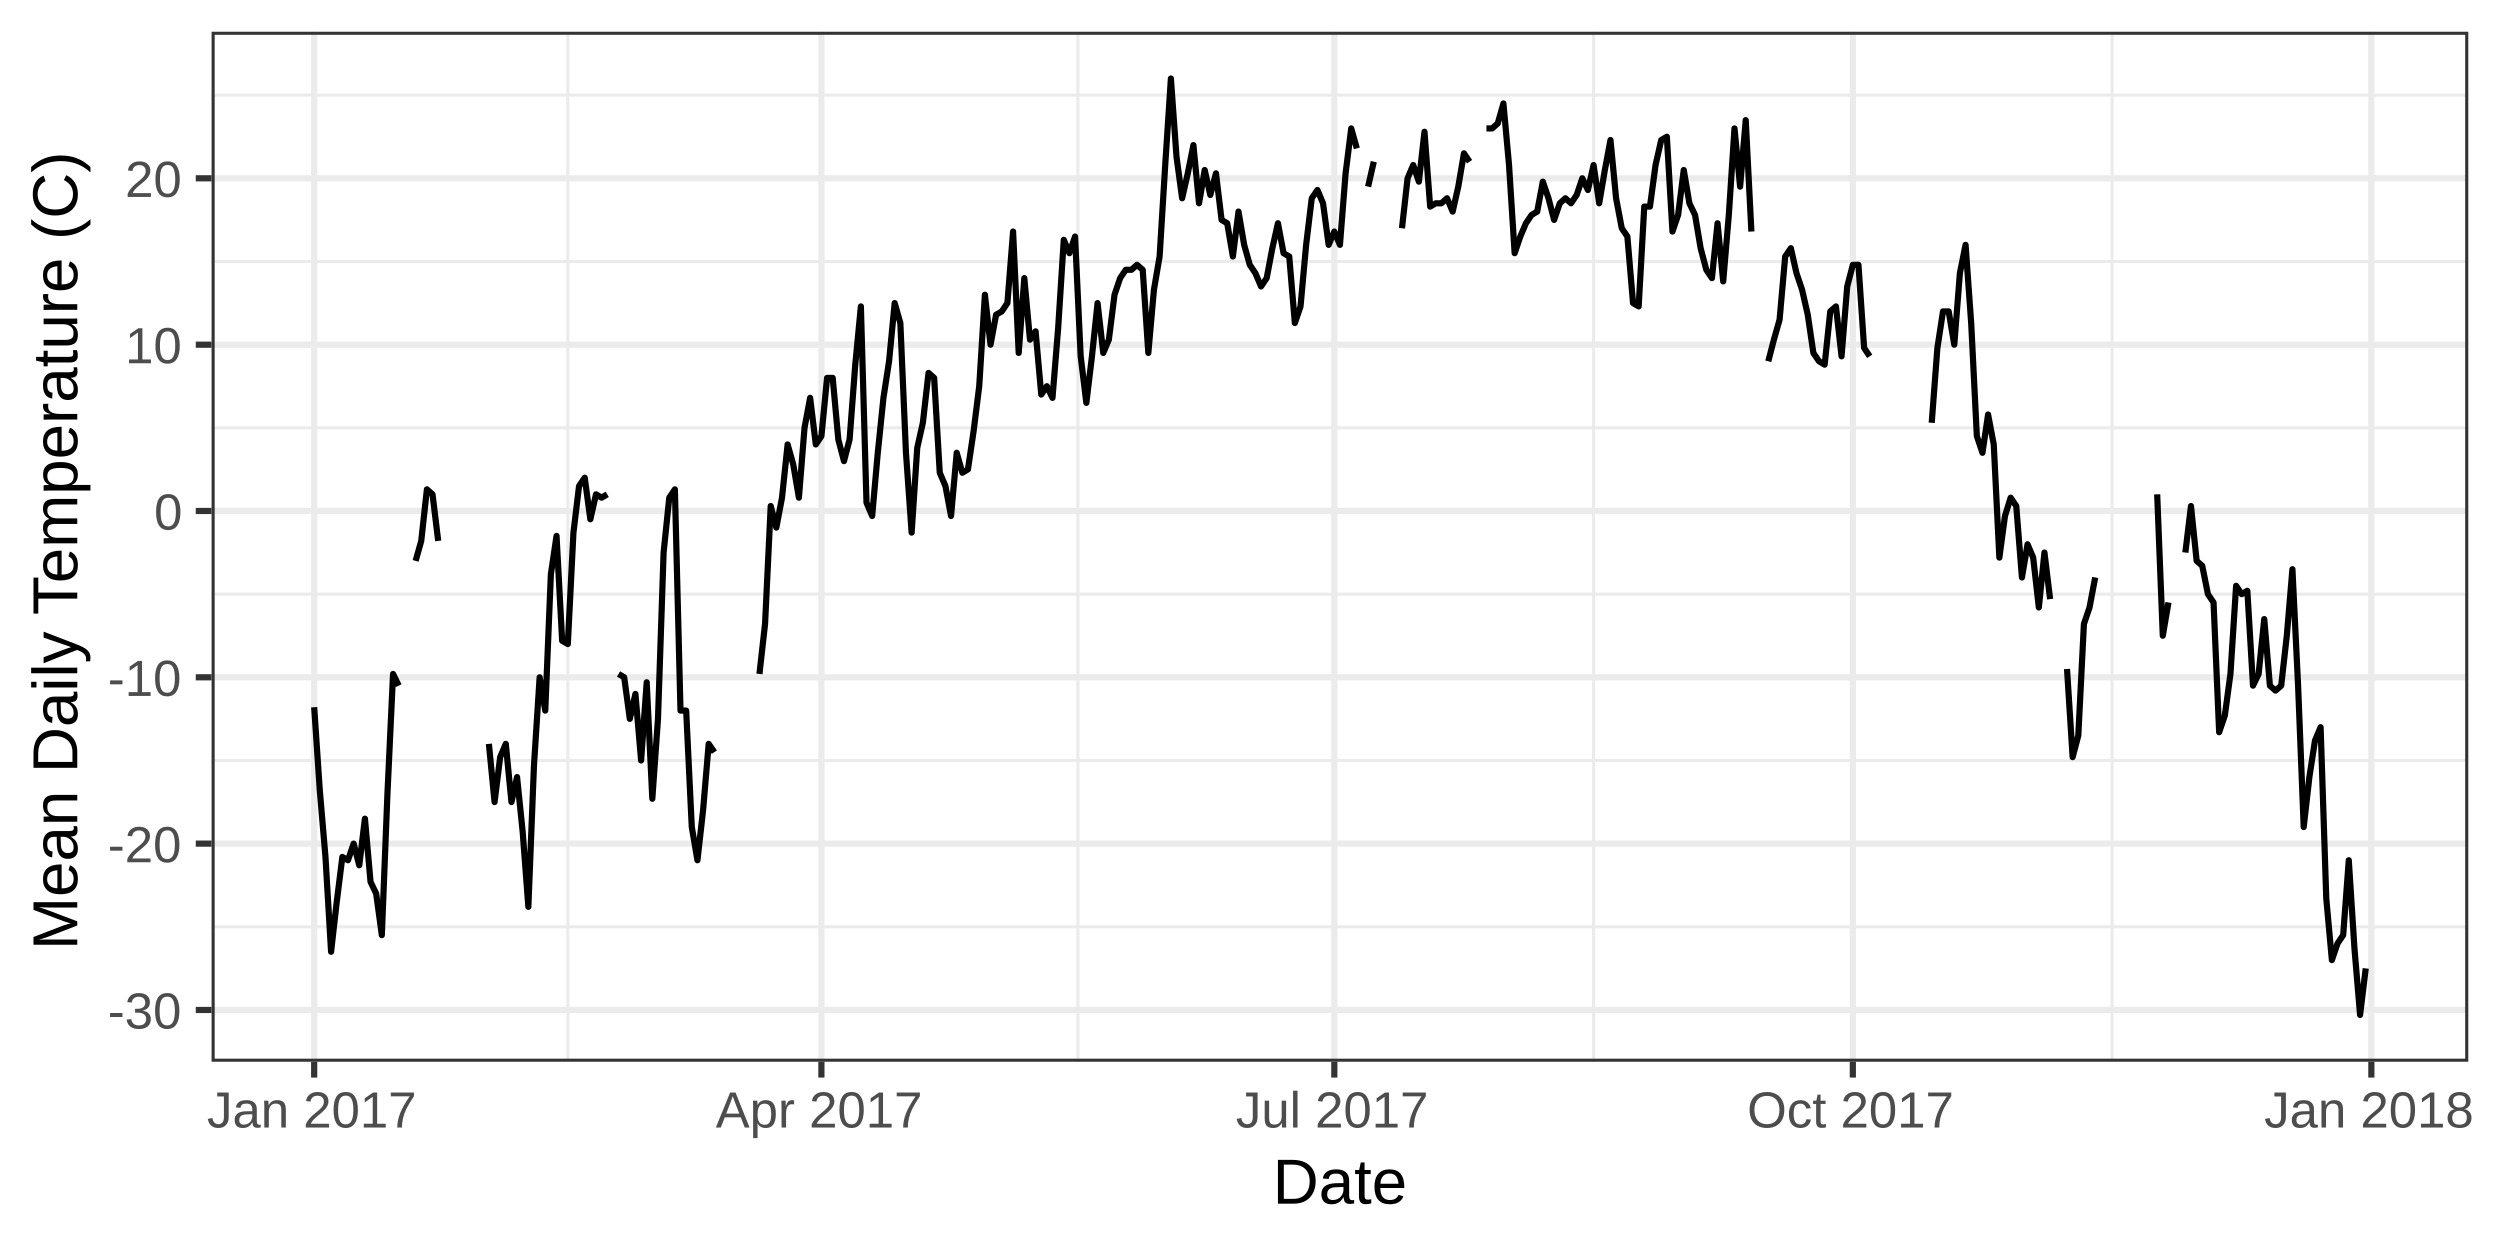
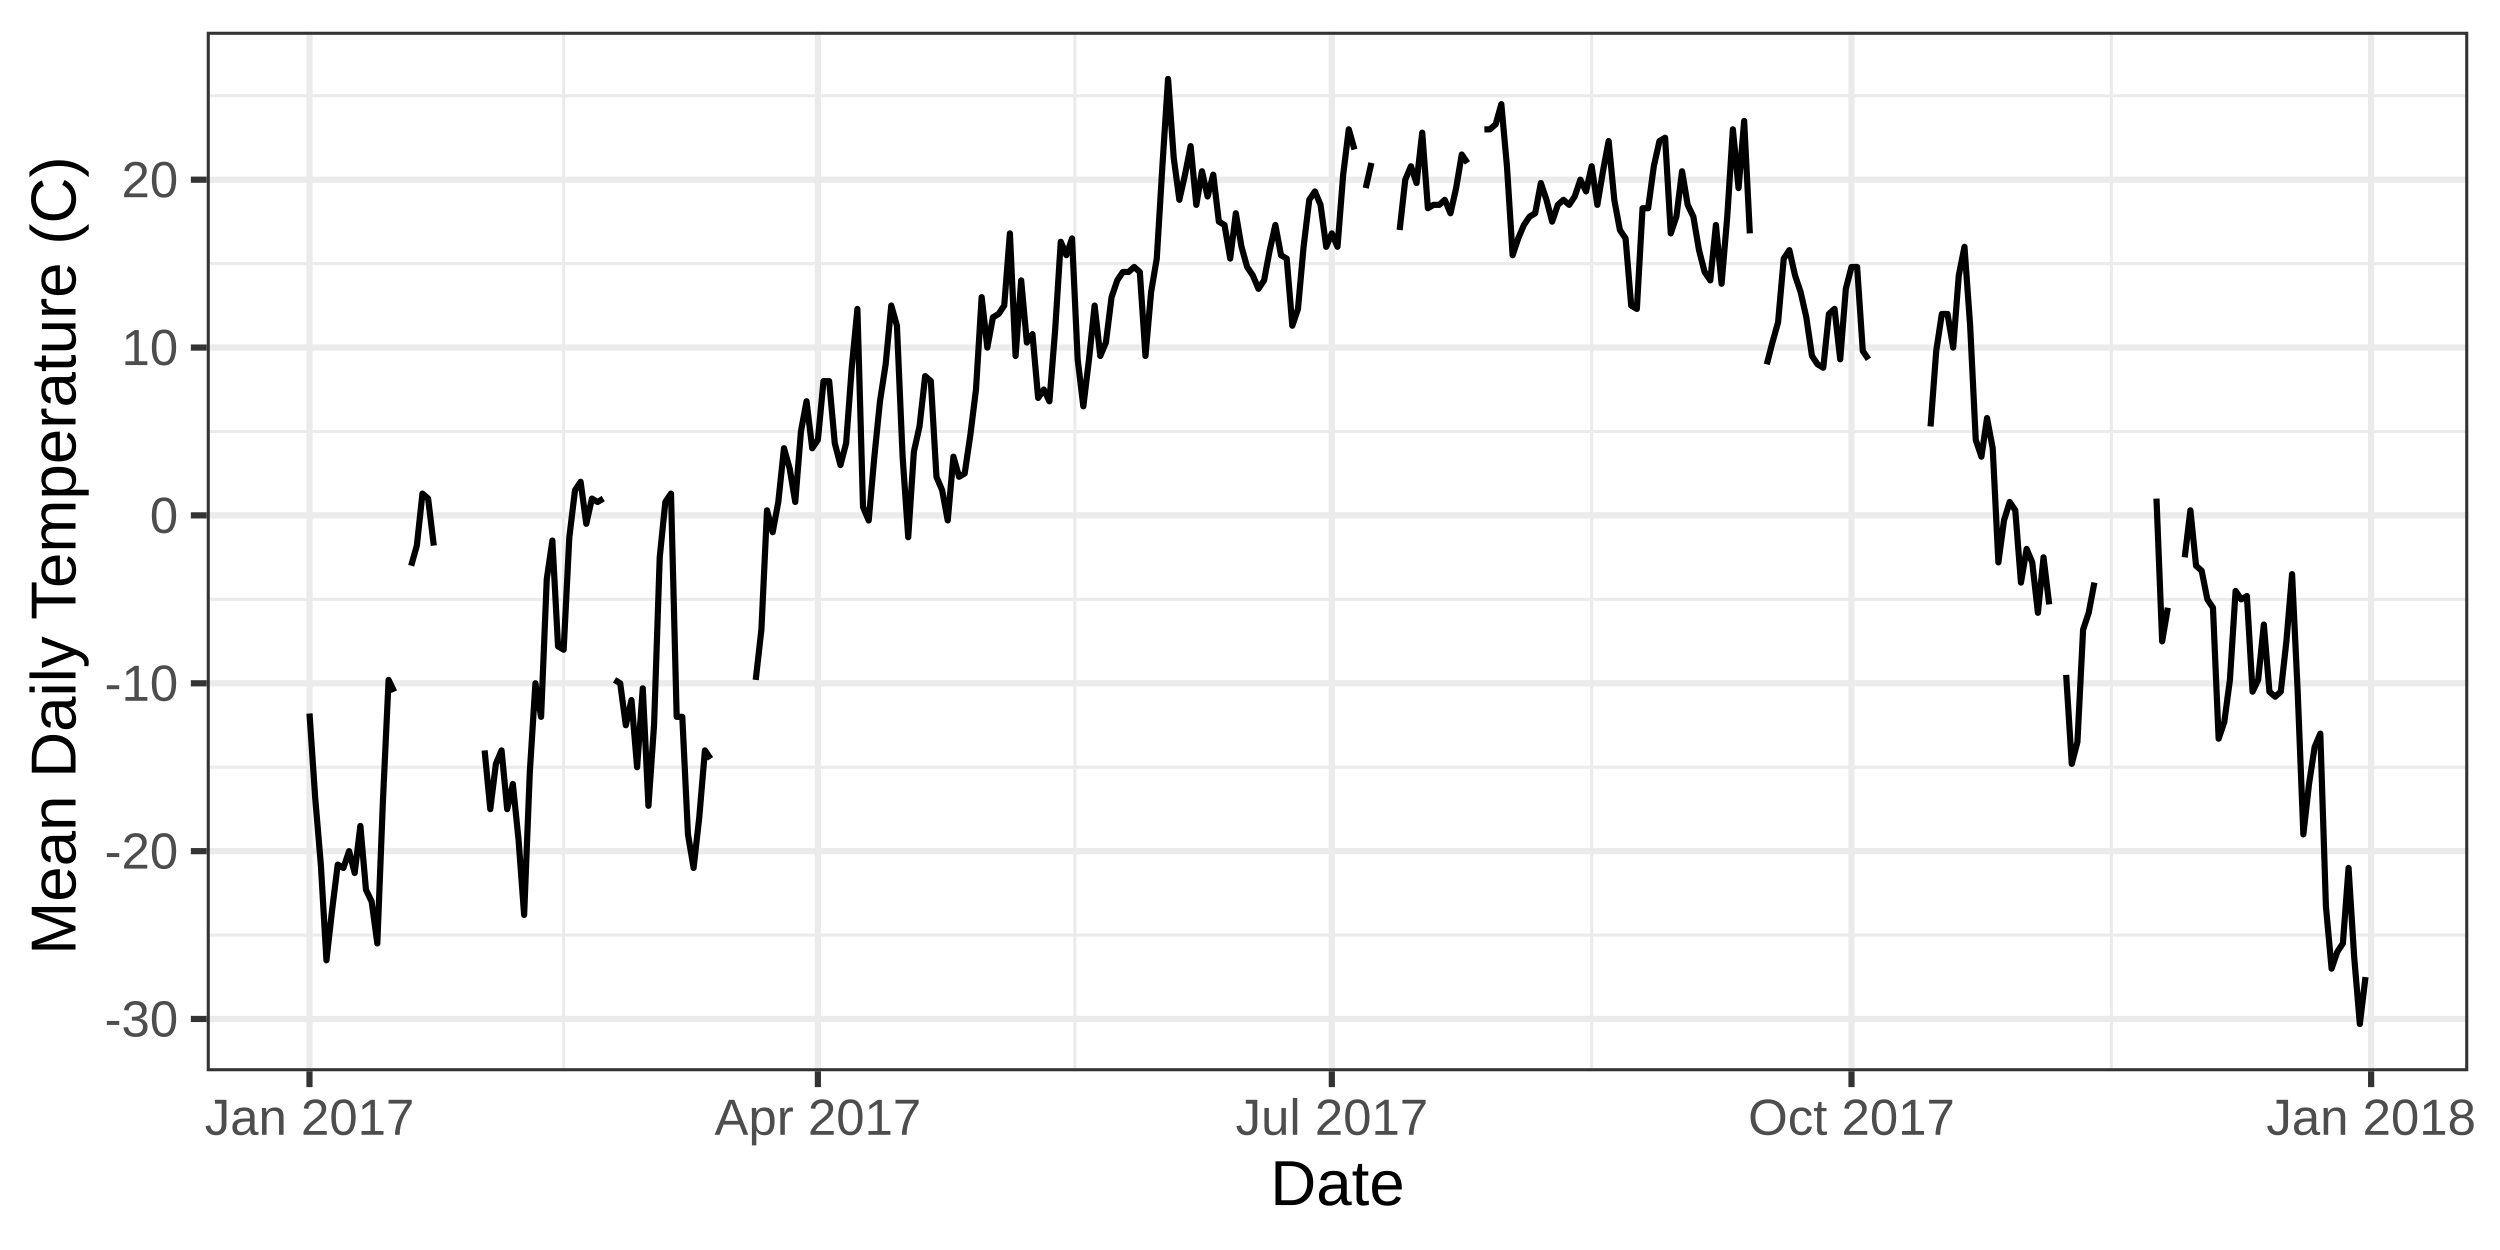
<svg xmlns="http://www.w3.org/2000/svg" viewBox="0 0 432.00 216.00">
  <defs>
    <style type="text/css">
-     line, polyline, path, rect, circle {
+     line, polyline, polygon, path, rect, circle {
      fill: none;
      stroke: #000000;
      stroke-linecap: round;
      stroke-linejoin: round;
      stroke-miterlimit: 10.00;
    }
  </style>
  </defs>
  <rect width="100%" height="100%" style="stroke: none; fill: #FFFFFF;" />
  <rect x="0.00" y="0.00" width="432.00" height="216.00" style="stroke-width: 1.07; stroke: #FFFFFF; fill: #FFFFFF;" />
  <defs>
-     <clipPath id="cpMzYuNTY0N3w0MjYuNTIxfDE4My40NzR8NS40Nzk0NQ==">
-       <rect x="36.56" y="5.48" width="389.96" height="177.99" />
+     <clipPath id="cpMzUuNzJ8NDI2LjUyfDE4NS4xMnw1LjQ4">
+       <rect x="35.72" y="5.48" width="390.80" height="179.64" />
    </clipPath>
  </defs>
-   <rect x="36.56" y="5.48" width="389.96" height="177.99" style="stroke-width: 1.07; stroke: none; fill: #FFFFFF;" clip-path="url(#cpMzYuNTY0N3w0MjYuNTIxfDE4My40NzR8NS40Nzk0NQ==)" />
-   <polyline points="36.56,160.15 426.52,160.15 " style="stroke-width: 0.53; stroke: #EBEBEB; stroke-linecap: butt;" clip-path="url(#cpMzYuNTY0N3w0MjYuNTIxfDE4My40NzR8NS40Nzk0NQ==)" />
-   <polyline points="36.56,131.41 426.52,131.41 " style="stroke-width: 0.53; stroke: #EBEBEB; stroke-linecap: butt;" clip-path="url(#cpMzYuNTY0N3w0MjYuNTIxfDE4My40NzR8NS40Nzk0NQ==)" />
-   <polyline points="36.56,102.67 426.52,102.67 " style="stroke-width: 0.53; stroke: #EBEBEB; stroke-linecap: butt;" clip-path="url(#cpMzYuNTY0N3w0MjYuNTIxfDE4My40NzR8NS40Nzk0NQ==)" />
-   <polyline points="36.56,73.93 426.52,73.93 " style="stroke-width: 0.53; stroke: #EBEBEB; stroke-linecap: butt;" clip-path="url(#cpMzYuNTY0N3w0MjYuNTIxfDE4My40NzR8NS40Nzk0NQ==)" />
-   <polyline points="36.56,45.19 426.52,45.19 " style="stroke-width: 0.53; stroke: #EBEBEB; stroke-linecap: butt;" clip-path="url(#cpMzYuNTY0N3w0MjYuNTIxfDE4My40NzR8NS40Nzk0NQ==)" />
-   <polyline points="36.56,16.44 426.52,16.44 " style="stroke-width: 0.53; stroke: #EBEBEB; stroke-linecap: butt;" clip-path="url(#cpMzYuNTY0N3w0MjYuNTIxfDE4My40NzR8NS40Nzk0NQ==)" />
-   <polyline points="98.12,183.47 98.12,5.48 " style="stroke-width: 0.53; stroke: #EBEBEB; stroke-linecap: butt;" clip-path="url(#cpMzYuNTY0N3w0MjYuNTIxfDE4My40NzR8NS40Nzk0NQ==)" />
-   <polyline points="186.26,183.47 186.26,5.48 " style="stroke-width: 0.53; stroke: #EBEBEB; stroke-linecap: butt;" clip-path="url(#cpMzYuNTY0N3w0MjYuNTIxfDE4My40NzR8NS40Nzk0NQ==)" />
-   <polyline points="275.37,183.47 275.37,5.48 " style="stroke-width: 0.53; stroke: #EBEBEB; stroke-linecap: butt;" clip-path="url(#cpMzYuNTY0N3w0MjYuNTIxfDE4My40NzR8NS40Nzk0NQ==)" />
-   <polyline points="364.97,183.47 364.97,5.48 " style="stroke-width: 0.53; stroke: #EBEBEB; stroke-linecap: butt;" clip-path="url(#cpMzYuNTY0N3w0MjYuNTIxfDE4My40NzR8NS40Nzk0NQ==)" />
-   <polyline points="36.56,174.52 426.52,174.52 " style="stroke-width: 1.07; stroke: #EBEBEB; stroke-linecap: butt;" clip-path="url(#cpMzYuNTY0N3w0MjYuNTIxfDE4My40NzR8NS40Nzk0NQ==)" />
-   <polyline points="36.56,145.78 426.52,145.78 " style="stroke-width: 1.07; stroke: #EBEBEB; stroke-linecap: butt;" clip-path="url(#cpMzYuNTY0N3w0MjYuNTIxfDE4My40NzR8NS40Nzk0NQ==)" />
-   <polyline points="36.56,117.04 426.52,117.04 " style="stroke-width: 1.07; stroke: #EBEBEB; stroke-linecap: butt;" clip-path="url(#cpMzYuNTY0N3w0MjYuNTIxfDE4My40NzR8NS40Nzk0NQ==)" />
-   <polyline points="36.56,88.30 426.52,88.30 " style="stroke-width: 1.07; stroke: #EBEBEB; stroke-linecap: butt;" clip-path="url(#cpMzYuNTY0N3w0MjYuNTIxfDE4My40NzR8NS40Nzk0NQ==)" />
-   <polyline points="36.56,59.56 426.52,59.56 " style="stroke-width: 1.07; stroke: #EBEBEB; stroke-linecap: butt;" clip-path="url(#cpMzYuNTY0N3w0MjYuNTIxfDE4My40NzR8NS40Nzk0NQ==)" />
-   <polyline points="36.56,30.81 426.52,30.81 " style="stroke-width: 1.07; stroke: #EBEBEB; stroke-linecap: butt;" clip-path="url(#cpMzYuNTY0N3w0MjYuNTIxfDE4My40NzR8NS40Nzk0NQ==)" />
-   <polyline points="54.29,183.47 54.29,5.48 " style="stroke-width: 1.07; stroke: #EBEBEB; stroke-linecap: butt;" clip-path="url(#cpMzYuNTY0N3w0MjYuNTIxfDE4My40NzR8NS40Nzk0NQ==)" />
-   <polyline points="141.94,183.47 141.94,5.48 " style="stroke-width: 1.07; stroke: #EBEBEB; stroke-linecap: butt;" clip-path="url(#cpMzYuNTY0N3w0MjYuNTIxfDE4My40NzR8NS40Nzk0NQ==)" />
-   <polyline points="230.57,183.47 230.57,5.48 " style="stroke-width: 1.07; stroke: #EBEBEB; stroke-linecap: butt;" clip-path="url(#cpMzYuNTY0N3w0MjYuNTIxfDE4My40NzR8NS40Nzk0NQ==)" />
-   <polyline points="320.17,183.47 320.17,5.48 " style="stroke-width: 1.07; stroke: #EBEBEB; stroke-linecap: butt;" clip-path="url(#cpMzYuNTY0N3w0MjYuNTIxfDE4My40NzR8NS40Nzk0NQ==)" />
-   <polyline points="409.77,183.47 409.77,5.48 " style="stroke-width: 1.07; stroke: #EBEBEB; stroke-linecap: butt;" clip-path="url(#cpMzYuNTY0N3w0MjYuNTIxfDE4My40NzR8NS40Nzk0NQ==)" />
-   <polyline points="54.29,122.21 55.26,136.58 56.24,148.08 57.21,164.46 58.19,155.84 59.16,148.08 60.13,148.65 61.11,145.78 62.08,149.52 63.06,141.47 64.03,152.39 65.00,154.40 65.98,161.59 66.95,137.16 67.92,116.46 68.90,118.48 " style="stroke-width: 1.07; stroke-linecap: butt;" clip-path="url(#cpMzYuNTY0N3w0MjYuNTIxfDE4My40NzR8NS40Nzk0NQ==)" />
-   <polyline points="71.82,96.92 72.79,93.47 73.77,84.56 74.74,85.42 75.72,93.47 " style="stroke-width: 1.07; stroke-linecap: butt;" clip-path="url(#cpMzYuNTY0N3w0MjYuNTIxfDE4My40NzR8NS40Nzk0NQ==)" />
-   <polyline points="84.48,128.54 85.46,138.59 86.43,130.83 87.40,128.54 88.38,138.59 89.35,134.28 90.32,143.77 91.30,156.70 92.27,132.27 93.25,117.04 94.22,122.79 95.19,99.22 96.17,92.61 97.14,110.72 98.12,111.29 99.09,92.03 100.06,83.99 101.04,82.55 102.01,89.73 102.99,85.42 103.96,86.00 104.93,85.42 " style="stroke-width: 1.07; stroke-linecap: butt;" clip-path="url(#cpMzYuNTY0N3w0MjYuNTIxfDE4My40NzR8NS40Nzk0NQ==)" />
-   <polyline points="106.88,116.46 107.86,117.04 108.83,124.22 109.80,119.91 110.78,131.41 111.75,117.90 112.72,138.02 113.70,124.22 114.67,95.48 115.65,86.00 116.62,84.56 117.59,122.79 118.57,122.79 119.54,142.91 120.52,148.65 121.49,140.03 122.46,128.54 123.44,129.97 " style="stroke-width: 1.07; stroke-linecap: butt;" clip-path="url(#cpMzYuNTY0N3w0MjYuNTIxfDE4My40NzR8NS40Nzk0NQ==)" />
-   <polyline points="131.23,116.46 132.20,107.84 133.18,87.44 134.15,91.17 135.13,86.00 136.10,76.80 137.07,80.25 138.05,86.00 139.02,73.93 139.99,68.75 140.97,76.80 141.94,75.36 142.92,65.30 143.89,65.30 144.86,75.94 145.84,79.68 146.81,75.94 147.79,63.01 148.76,52.95 149.73,86.86 150.71,89.16 151.68,78.24 152.66,68.75 153.63,62.43 154.60,52.37 155.58,55.82 156.55,78.24 157.53,92.03 158.50,77.38 159.47,73.06 160.45,64.44 161.42,65.30 162.39,81.69 163.37,83.99 164.34,89.16 165.32,78.24 166.29,81.69 167.26,81.11 168.24,74.50 169.21,66.74 170.19,50.93 171.16,59.56 172.13,54.38 173.11,53.81 174.08,52.37 175.06,40.01 176.03,60.99 177.00,48.06 177.98,58.69 178.95,57.26 179.93,68.18 180.90,66.74 181.87,68.75 182.85,56.68 183.82,41.45 184.79,43.75 185.77,40.87 186.74,61.57 187.72,69.62 188.69,61.57 189.66,52.37 190.64,60.99 191.61,58.69 192.59,50.93 193.56,48.06 194.53,46.62 195.51,46.62 196.48,45.76 197.46,46.62 198.43,60.99 199.40,50.07 200.38,44.32 201.35,28.52 202.33,13.57 203.30,27.08 204.27,34.26 205.25,29.95 206.22,25.07 207.19,35.13 208.17,29.38 209.14,33.69 210.12,29.95 211.09,38.00 212.06,38.58 213.04,44.32 214.01,36.56 214.99,42.31 215.96,45.76 216.93,47.20 217.91,49.50 218.88,48.06 219.86,42.89 220.83,38.58 221.80,43.75 222.78,44.32 223.75,55.82 224.73,52.95 225.70,42.31 226.67,34.26 227.65,32.83 228.62,35.13 229.59,42.31 230.57,40.01 231.54,42.31 232.52,29.95 233.49,22.19 234.46,25.64 " style="stroke-width: 1.07; stroke-linecap: butt;" clip-path="url(#cpMzYuNTY0N3w0MjYuNTIxfDE4My40NzR8NS40Nzk0NQ==)" />
-   <polyline points="236.41,32.25 237.39,27.94 " style="stroke-width: 1.07; stroke-linecap: butt;" clip-path="url(#cpMzYuNTY0N3w0MjYuNTIxfDE4My40NzR8NS40Nzk0NQ==)" />
-   <polyline points="242.26,39.44 243.23,30.81 244.20,28.52 245.18,31.39 246.15,22.77 247.13,35.70 248.10,35.13 249.07,35.13 250.05,34.26 251.02,36.56 251.99,32.25 252.97,26.50 253.94,27.94 " style="stroke-width: 1.07; stroke-linecap: butt;" clip-path="url(#cpMzYuNTY0N3w0MjYuNTIxfDE4My40NzR8NS40Nzk0NQ==)" />
-   <polyline points="256.86,22.19 257.84,22.19 258.81,21.33 259.79,17.88 260.76,28.52 261.73,43.75 262.71,40.87 263.68,38.58 264.66,37.14 265.63,36.56 266.60,31.39 267.58,34.26 268.55,38.00 269.53,35.13 270.50,34.26 271.47,35.13 272.45,33.69 273.42,30.81 274.39,32.83 275.37,28.52 276.34,35.13 277.32,29.38 278.29,24.20 279.26,34.26 280.24,39.44 281.21,40.87 282.19,52.37 283.16,52.95 284.13,35.70 285.11,35.70 286.08,28.52 287.06,24.20 288.03,23.63 289.00,40.01 289.98,37.14 290.95,29.38 291.93,35.13 292.90,37.14 293.87,42.89 294.85,46.62 295.82,48.06 296.79,38.58 297.77,48.63 298.74,37.14 299.72,22.19 300.69,32.25 301.66,20.76 302.64,40.01 " style="stroke-width: 1.07; stroke-linecap: butt;" clip-path="url(#cpMzYuNTY0N3w0MjYuNTIxfDE4My40NzR8NS40Nzk0NQ==)" />
-   <polyline points="305.56,62.43 306.53,58.69 307.51,55.25 308.48,44.32 309.46,42.89 310.43,47.20 311.40,50.07 312.38,54.38 313.35,60.99 314.33,62.43 315.30,63.01 316.27,53.81 317.25,52.95 318.22,61.57 319.20,49.50 320.17,45.76 321.14,45.76 322.12,60.13 323.09,61.57 " style="stroke-width: 1.07; stroke-linecap: butt;" clip-path="url(#cpMzYuNTY0N3w0MjYuNTIxfDE4My40NzR8NS40Nzk0NQ==)" />
-   <polyline points="333.80,73.06 334.78,60.13 335.75,53.81 336.73,53.81 337.70,59.56 338.67,47.20 339.65,42.31 340.62,55.82 341.60,75.36 342.57,78.24 343.54,71.63 344.52,76.80 345.49,96.35 346.46,89.16 347.44,86.00 348.41,87.44 349.39,99.79 350.36,94.05 351.33,96.35 352.31,104.97 353.28,95.48 354.26,103.53 " style="stroke-width: 1.07; stroke-linecap: butt;" clip-path="url(#cpMzYuNTY0N3w0MjYuNTIxfDE4My40NzR8NS40Nzk0NQ==)" />
-   <polyline points="357.18,115.60 358.15,130.83 359.13,127.10 360.10,107.84 361.07,104.97 362.05,99.79 " style="stroke-width: 1.07; stroke-linecap: butt;" clip-path="url(#cpMzYuNTY0N3w0MjYuNTIxfDE4My40NzR8NS40Nzk0NQ==)" />
-   <polyline points="372.76,85.42 373.73,109.85 374.71,104.11 " style="stroke-width: 1.07; stroke-linecap: butt;" clip-path="url(#cpMzYuNTY0N3w0MjYuNTIxfDE4My40NzR8NS40Nzk0NQ==)" />
-   <polyline points="377.63,95.48 378.60,87.44 379.58,96.92 380.55,97.78 381.53,102.67 382.50,104.11 383.47,126.52 384.45,123.65 385.42,116.46 386.40,101.23 387.37,102.67 388.34,102.09 389.32,118.48 390.29,116.46 391.26,106.98 392.24,118.48 393.21,119.34 394.19,118.48 395.16,109.85 396.13,98.36 397.11,118.48 398.08,142.91 399.06,134.28 400.03,127.96 401.00,125.66 401.98,155.26 402.95,165.90 403.93,163.02 404.90,161.59 405.87,148.65 406.85,163.89 407.82,175.38 408.80,167.34 " style="stroke-width: 1.07; stroke-linecap: butt;" clip-path="url(#cpMzYuNTY0N3w0MjYuNTIxfDE4My40NzR8NS40Nzk0NQ==)" />
-   <rect x="36.56" y="5.48" width="389.96" height="177.99" style="stroke-width: 1.07; stroke: #333333;" clip-path="url(#cpMzYuNTY0N3w0MjYuNTIxfDE4My40NzR8NS40Nzk0NQ==)" />
+   <rect x="35.72" y="5.48" width="390.80" height="179.64" style="stroke-width: 1.07; stroke: none; fill: #FFFFFF;" clip-path="url(#cpMzUuNzJ8NDI2LjUyfDE4NS4xMnw1LjQ4)" />
+   <polyline points="35.72,161.58 426.52,161.58 " style="stroke-width: 0.53; stroke: #EBEBEB; stroke-linecap: butt;" clip-path="url(#cpMzUuNzJ8NDI2LjUyfDE4NS4xMnw1LjQ4)" />
+   <polyline points="35.72,132.57 426.52,132.57 " style="stroke-width: 0.53; stroke: #EBEBEB; stroke-linecap: butt;" clip-path="url(#cpMzUuNzJ8NDI2LjUyfDE4NS4xMnw1LjQ4)" />
+   <polyline points="35.72,103.57 426.52,103.57 " style="stroke-width: 0.53; stroke: #EBEBEB; stroke-linecap: butt;" clip-path="url(#cpMzUuNzJ8NDI2LjUyfDE4NS4xMnw1LjQ4)" />
+   <polyline points="35.72,74.56 426.52,74.56 " style="stroke-width: 0.53; stroke: #EBEBEB; stroke-linecap: butt;" clip-path="url(#cpMzUuNzJ8NDI2LjUyfDE4NS4xMnw1LjQ4)" />
+   <polyline points="35.72,45.55 426.52,45.55 " style="stroke-width: 0.53; stroke: #EBEBEB; stroke-linecap: butt;" clip-path="url(#cpMzUuNzJ8NDI2LjUyfDE4NS4xMnw1LjQ4)" />
+   <polyline points="35.72,16.55 426.52,16.55 " style="stroke-width: 0.53; stroke: #EBEBEB; stroke-linecap: butt;" clip-path="url(#cpMzUuNzJ8NDI2LjUyfDE4NS4xMnw1LjQ4)" />
+   <polyline points="97.40,185.12 97.40,5.48 " style="stroke-width: 0.53; stroke: #EBEBEB; stroke-linecap: butt;" clip-path="url(#cpMzUuNzJ8NDI2LjUyfDE4NS4xMnw1LjQ4)" />
+   <polyline points="185.74,185.12 185.74,5.48 " style="stroke-width: 0.53; stroke: #EBEBEB; stroke-linecap: butt;" clip-path="url(#cpMzUuNzJ8NDI2LjUyfDE4NS4xMnw1LjQ4)" />
+   <polyline points="275.04,185.12 275.04,5.48 " style="stroke-width: 0.53; stroke: #EBEBEB; stroke-linecap: butt;" clip-path="url(#cpMzUuNzJ8NDI2LjUyfDE4NS4xMnw1LjQ4)" />
+   <polyline points="364.84,185.12 364.84,5.48 " style="stroke-width: 0.53; stroke: #EBEBEB; stroke-linecap: butt;" clip-path="url(#cpMzUuNzJ8NDI2LjUyfDE4NS4xMnw1LjQ4)" />
+   <polyline points="35.72,176.08 426.52,176.08 " style="stroke-width: 1.07; stroke: #EBEBEB; stroke-linecap: butt;" clip-path="url(#cpMzUuNzJ8NDI2LjUyfDE4NS4xMnw1LjQ4)" />
+   <polyline points="35.72,147.08 426.52,147.08 " style="stroke-width: 1.07; stroke: #EBEBEB; stroke-linecap: butt;" clip-path="url(#cpMzUuNzJ8NDI2LjUyfDE4NS4xMnw1LjQ4)" />
+   <polyline points="35.72,118.07 426.52,118.07 " style="stroke-width: 1.07; stroke: #EBEBEB; stroke-linecap: butt;" clip-path="url(#cpMzUuNzJ8NDI2LjUyfDE4NS4xMnw1LjQ4)" />
+   <polyline points="35.72,89.06 426.52,89.06 " style="stroke-width: 1.07; stroke: #EBEBEB; stroke-linecap: butt;" clip-path="url(#cpMzUuNzJ8NDI2LjUyfDE4NS4xMnw1LjQ4)" />
+   <polyline points="35.72,60.06 426.52,60.06 " style="stroke-width: 1.07; stroke: #EBEBEB; stroke-linecap: butt;" clip-path="url(#cpMzUuNzJ8NDI2LjUyfDE4NS4xMnw1LjQ4)" />
+   <polyline points="35.72,31.05 426.52,31.05 " style="stroke-width: 1.07; stroke: #EBEBEB; stroke-linecap: butt;" clip-path="url(#cpMzUuNzJ8NDI2LjUyfDE4NS4xMnw1LjQ4)" />
+   <polyline points="53.48,185.12 53.48,5.48 " style="stroke-width: 1.07; stroke: #EBEBEB; stroke-linecap: butt;" clip-path="url(#cpMzUuNzJ8NDI2LjUyfDE4NS4xMnw1LjQ4)" />
+   <polyline points="141.33,185.12 141.33,5.48 " style="stroke-width: 1.07; stroke: #EBEBEB; stroke-linecap: butt;" clip-path="url(#cpMzUuNzJ8NDI2LjUyfDE4NS4xMnw1LjQ4)" />
+   <polyline points="230.14,185.12 230.14,5.48 " style="stroke-width: 1.07; stroke: #EBEBEB; stroke-linecap: butt;" clip-path="url(#cpMzUuNzJ8NDI2LjUyfDE4NS4xMnw1LjQ4)" />
+   <polyline points="319.94,185.12 319.94,5.48 " style="stroke-width: 1.07; stroke: #EBEBEB; stroke-linecap: butt;" clip-path="url(#cpMzUuNzJ8NDI2LjUyfDE4NS4xMnw1LjQ4)" />
+   <polyline points="409.73,185.12 409.73,5.48 " style="stroke-width: 1.07; stroke: #EBEBEB; stroke-linecap: butt;" clip-path="url(#cpMzUuNzJ8NDI2LjUyfDE4NS4xMnw1LjQ4)" />
+   <polyline points="53.48,123.29 54.46,137.79 55.44,149.40 56.41,165.93 57.39,157.23 58.36,149.40 59.34,149.98 60.32,147.08 61.29,150.85 62.27,142.72 63.24,153.75 64.22,155.78 65.20,163.03 66.17,138.37 67.15,117.49 68.12,119.52 " style="stroke-width: 1.07; stroke-linecap: butt;" clip-path="url(#cpMzUuNzJ8NDI2LjUyfDE4NS4xMnw1LjQ4)" />
+   <polyline points="71.05,97.76 72.03,94.28 73.00,85.29 73.98,86.16 74.96,94.28 " style="stroke-width: 1.07; stroke-linecap: butt;" clip-path="url(#cpMzUuNzJ8NDI2LjUyfDE4NS4xMnw1LjQ4)" />
+   <polyline points="83.74,129.67 84.72,139.82 85.69,131.99 86.67,129.67 87.64,139.82 88.62,135.47 89.60,145.05 90.57,158.10 91.55,133.44 92.52,118.07 93.50,123.87 94.48,100.08 95.45,93.41 96.43,111.69 97.40,112.27 98.38,92.83 99.36,84.71 100.33,83.26 101.31,90.51 102.28,86.16 103.26,86.74 104.24,86.16 " style="stroke-width: 1.07; stroke-linecap: butt;" clip-path="url(#cpMzUuNzJ8NDI2LjUyfDE4NS4xMnw1LjQ4)" />
+   <polyline points="106.19,117.49 107.17,118.07 108.14,125.32 109.12,120.97 110.09,132.57 111.07,118.94 112.05,139.24 113.02,125.32 114.00,96.31 114.97,86.74 115.95,85.29 116.93,123.87 117.90,123.87 118.88,144.18 119.85,149.98 120.83,141.27 121.81,129.67 122.78,131.12 " style="stroke-width: 1.07; stroke-linecap: butt;" clip-path="url(#cpMzUuNzJ8NDI2LjUyfDE4NS4xMnw1LjQ4)" />
+   <polyline points="130.59,117.49 131.57,108.79 132.54,88.19 133.52,91.96 134.49,86.74 135.47,77.46 136.45,80.94 137.42,86.74 138.40,74.56 139.37,69.34 140.35,77.46 141.33,76.01 142.30,65.86 143.28,65.86 144.25,76.59 145.23,80.36 146.21,76.59 147.18,63.54 148.16,53.38 149.13,87.61 150.11,89.93 151.09,78.91 152.06,69.34 153.04,62.96 154.01,52.80 154.99,56.28 155.97,78.91 156.94,92.83 157.92,78.04 158.89,73.69 159.87,64.99 160.85,65.86 161.82,82.39 162.80,84.71 163.77,89.93 164.75,78.91 165.73,82.39 166.70,81.81 167.68,75.14 168.65,67.31 169.63,51.35 170.61,60.06 171.58,54.83 172.56,54.25 173.53,52.80 174.51,40.33 175.49,61.51 176.46,48.45 177.44,59.19 178.41,57.74 179.39,68.76 180.37,67.31 181.34,69.34 182.32,57.15 183.30,41.78 184.27,44.10 185.25,41.20 186.22,62.09 187.20,70.21 188.18,62.09 189.15,52.80 190.13,61.51 191.10,59.19 192.08,51.35 193.06,48.45 194.03,47.00 195.01,47.00 195.98,46.13 196.96,47.00 197.94,61.51 198.91,50.48 199.89,44.68 200.86,28.73 201.84,13.64 202.82,27.28 203.79,34.53 204.77,30.18 205.74,25.25 206.72,35.40 207.70,29.60 208.67,33.95 209.65,30.18 210.62,38.30 211.60,38.88 212.58,44.68 213.55,36.85 214.53,42.65 215.50,46.13 216.48,47.58 217.46,49.90 218.43,48.45 219.41,43.23 220.38,38.88 221.36,44.10 222.34,44.68 223.31,56.28 224.29,53.38 225.26,42.65 226.24,34.53 227.22,33.08 228.19,35.40 229.17,42.65 230.14,40.33 231.12,42.65 232.10,30.18 233.07,22.35 234.05,25.83 " style="stroke-width: 1.07; stroke-linecap: butt;" clip-path="url(#cpMzUuNzJ8NDI2LjUyfDE4NS4xMnw1LjQ4)" />
+   <polyline points="236.00,32.50 236.98,28.15 " style="stroke-width: 1.07; stroke-linecap: butt;" clip-path="url(#cpMzUuNzJ8NDI2LjUyfDE4NS4xMnw1LjQ4)" />
+   <polyline points="241.86,39.75 242.83,31.05 243.81,28.73 244.78,31.63 245.76,22.93 246.74,35.98 247.71,35.40 248.69,35.40 249.66,34.53 250.64,36.85 251.62,32.50 252.59,26.70 253.57,28.15 " style="stroke-width: 1.07; stroke-linecap: butt;" clip-path="url(#cpMzUuNzJ8NDI2LjUyfDE4NS4xMnw1LjQ4)" />
+   <polyline points="256.50,22.35 257.47,22.35 258.45,21.48 259.43,18.00 260.40,28.73 261.38,44.10 262.35,41.20 263.33,38.88 264.31,37.43 265.28,36.85 266.26,31.63 267.23,34.53 268.21,38.30 269.19,35.40 270.16,34.53 271.14,35.40 272.11,33.95 273.09,31.05 274.07,33.08 275.04,28.73 276.02,35.40 276.99,29.60 277.97,24.38 278.95,34.53 279.92,39.75 280.90,41.20 281.87,52.80 282.85,53.38 283.83,35.98 284.80,35.98 285.78,28.73 286.75,24.38 287.73,23.80 288.71,40.33 289.68,37.43 290.66,29.60 291.63,35.40 292.61,37.43 293.59,43.23 294.56,47.00 295.54,48.45 296.51,38.88 297.49,49.03 298.47,37.43 299.44,22.35 300.42,32.50 301.39,20.90 302.37,40.33 " style="stroke-width: 1.07; stroke-linecap: butt;" clip-path="url(#cpMzUuNzJ8NDI2LjUyfDE4NS4xMnw1LjQ4)" />
+   <polyline points="305.30,62.96 306.27,59.19 307.25,55.70 308.23,44.68 309.20,43.23 310.18,47.58 311.15,50.48 312.13,54.83 313.11,61.51 314.08,62.96 315.06,63.54 316.03,54.25 317.01,53.38 317.99,62.09 318.96,49.90 319.94,46.13 320.91,46.13 321.89,60.64 322.87,62.09 " style="stroke-width: 1.07; stroke-linecap: butt;" clip-path="url(#cpMzUuNzJ8NDI2LjUyfDE4NS4xMnw1LjQ4)" />
+   <polyline points="333.60,73.69 334.58,60.64 335.55,54.25 336.53,54.25 337.51,60.06 338.48,47.58 339.46,42.65 340.44,56.28 341.41,76.01 342.39,78.91 343.36,72.24 344.34,77.46 345.32,97.18 346.29,89.93 347.27,86.74 348.24,88.19 349.22,100.67 350.20,94.86 351.17,97.18 352.15,105.89 353.12,96.31 354.10,104.44 " style="stroke-width: 1.07; stroke-linecap: butt;" clip-path="url(#cpMzUuNzJ8NDI2LjUyfDE4NS4xMnw1LjQ4)" />
+   <polyline points="357.03,116.62 358.00,131.99 358.98,128.22 359.96,108.79 360.93,105.89 361.91,100.67 " style="stroke-width: 1.07; stroke-linecap: butt;" clip-path="url(#cpMzUuNzJ8NDI2LjUyfDE4NS4xMnw1LjQ4)" />
+   <polyline points="372.64,86.16 373.62,110.82 374.60,105.02 " style="stroke-width: 1.07; stroke-linecap: butt;" clip-path="url(#cpMzUuNzJ8NDI2LjUyfDE4NS4xMnw1LjQ4)" />
+   <polyline points="377.52,96.31 378.50,88.19 379.48,97.76 380.45,98.63 381.43,103.57 382.40,105.02 383.38,127.64 384.36,124.74 385.33,117.49 386.31,102.12 387.28,103.57 388.26,102.99 389.24,119.52 390.21,117.49 391.19,107.92 392.16,119.52 393.14,120.39 394.12,119.52 395.09,110.82 396.07,99.21 397.04,119.52 398.02,144.18 399.00,135.47 399.97,129.09 400.95,126.77 401.92,156.65 402.90,167.38 403.88,164.48 404.85,163.03 405.83,149.98 406.80,165.35 407.78,176.95 408.76,168.83 " style="stroke-width: 1.07; stroke-linecap: butt;" clip-path="url(#cpMzUuNzJ8NDI2LjUyfDE4NS4xMnw1LjQ4)" />
+   <rect x="35.72" y="5.48" width="390.80" height="179.64" style="stroke-width: 1.07; stroke: #333333;" clip-path="url(#cpMzUuNzJ8NDI2LjUyfDE4NS4xMnw1LjQ4)" />
  <defs>
-     <clipPath id="cpMHw0MzJ8MjE2fDA=">
+     <clipPath id="cpMC4wMHw0MzIuMDB8MjE2LjAwfDAuMDA=">
      <rect x="0.00" y="0.00" width="432.00" height="216.00" />
    </clipPath>
  </defs>
-   <g clip-path="url(#cpMHw0MzJ8MjE2fDA=)">
-     <text x="18.63" y="177.74" style="font-size: 8.80px; fill: #4D4D4D; font-family: Arial;" textLength="13.01px" lengthAdjust="spacingAndGlyphs">-30</text>
+   <g clip-path="url(#cpMC4wMHw0MzIuMDB8MjE2LjAwfDAuMDA=)">
+     <text x="18.07" y="179.11" style="font-size: 8.80px; fill: #4D4D4D; font-family: Arimo;" textLength="12.72px" lengthAdjust="spacingAndGlyphs">-30</text>
  </g>
-   <g clip-path="url(#cpMHw0MzJ8MjE2fDA=)">
-     <text x="18.63" y="149.00" style="font-size: 8.80px; fill: #4D4D4D; font-family: Arial;" textLength="13.01px" lengthAdjust="spacingAndGlyphs">-20</text>
+   <g clip-path="url(#cpMC4wMHw0MzIuMDB8MjE2LjAwfDAuMDA=)">
+     <text x="18.07" y="150.10" style="font-size: 8.80px; fill: #4D4D4D; font-family: Arimo;" textLength="12.72px" lengthAdjust="spacingAndGlyphs">-20</text>
  </g>
-   <g clip-path="url(#cpMHw0MzJ8MjE2fDA=)">
-     <text x="18.63" y="120.26" style="font-size: 8.80px; fill: #4D4D4D; font-family: Arial;" textLength="13.01px" lengthAdjust="spacingAndGlyphs">-10</text>
+   <g clip-path="url(#cpMC4wMHw0MzIuMDB8MjE2LjAwfDAuMDA=)">
+     <text x="18.07" y="121.10" style="font-size: 8.80px; fill: #4D4D4D; font-family: Arimo;" textLength="12.72px" lengthAdjust="spacingAndGlyphs">-10</text>
  </g>
-   <g clip-path="url(#cpMHw0MzJ8MjE2fDA=)">
-     <text x="26.63" y="91.52" style="font-size: 8.80px; fill: #4D4D4D; font-family: Arial;" textLength="5.01px" lengthAdjust="spacingAndGlyphs">0</text>
+   <g clip-path="url(#cpMC4wMHw0MzIuMDB8MjE2LjAwfDAuMDA=)">
+     <text x="25.89" y="92.09" style="font-size: 8.80px; fill: #4D4D4D; font-family: Arimo;" textLength="4.89px" lengthAdjust="spacingAndGlyphs">0</text>
  </g>
-   <g clip-path="url(#cpMHw0MzJ8MjE2fDA=)">
-     <text x="21.62" y="62.77" style="font-size: 8.80px; fill: #4D4D4D; font-family: Arial;" textLength="10.01px" lengthAdjust="spacingAndGlyphs">10</text>
+   <g clip-path="url(#cpMC4wMHw0MzIuMDB8MjE2LjAwfDAuMDA=)">
+     <text x="21.00" y="63.08" style="font-size: 8.80px; fill: #4D4D4D; font-family: Arimo;" textLength="9.79px" lengthAdjust="spacingAndGlyphs">10</text>
  </g>
-   <g clip-path="url(#cpMHw0MzJ8MjE2fDA=)">
-     <text x="21.62" y="34.03" style="font-size: 8.80px; fill: #4D4D4D; font-family: Arial;" textLength="10.01px" lengthAdjust="spacingAndGlyphs">20</text>
+   <g clip-path="url(#cpMC4wMHw0MzIuMDB8MjE2LjAwfDAuMDA=)">
+     <text x="21.00" y="34.08" style="font-size: 8.80px; fill: #4D4D4D; font-family: Arimo;" textLength="9.79px" lengthAdjust="spacingAndGlyphs">20</text>
  </g>
-   <polyline points="33.83,174.52 36.56,174.52 " style="stroke-width: 1.07; stroke: #333333; stroke-linecap: butt;" clip-path="url(#cpMHw0MzJ8MjE2fDA=)" />
-   <polyline points="33.83,145.78 36.56,145.78 " style="stroke-width: 1.07; stroke: #333333; stroke-linecap: butt;" clip-path="url(#cpMHw0MzJ8MjE2fDA=)" />
-   <polyline points="33.83,117.04 36.56,117.04 " style="stroke-width: 1.07; stroke: #333333; stroke-linecap: butt;" clip-path="url(#cpMHw0MzJ8MjE2fDA=)" />
-   <polyline points="33.83,88.30 36.56,88.30 " style="stroke-width: 1.07; stroke: #333333; stroke-linecap: butt;" clip-path="url(#cpMHw0MzJ8MjE2fDA=)" />
-   <polyline points="33.83,59.56 36.56,59.56 " style="stroke-width: 1.07; stroke: #333333; stroke-linecap: butt;" clip-path="url(#cpMHw0MzJ8MjE2fDA=)" />
-   <polyline points="33.83,30.81 36.56,30.81 " style="stroke-width: 1.07; stroke: #333333; stroke-linecap: butt;" clip-path="url(#cpMHw0MzJ8MjE2fDA=)" />
-   <polyline points="54.29,186.21 54.29,183.47 " style="stroke-width: 1.07; stroke: #333333; stroke-linecap: butt;" clip-path="url(#cpMHw0MzJ8MjE2fDA=)" />
-   <polyline points="141.94,186.21 141.94,183.47 " style="stroke-width: 1.07; stroke: #333333; stroke-linecap: butt;" clip-path="url(#cpMHw0MzJ8MjE2fDA=)" />
-   <polyline points="230.57,186.21 230.57,183.47 " style="stroke-width: 1.07; stroke: #333333; stroke-linecap: butt;" clip-path="url(#cpMHw0MzJ8MjE2fDA=)" />
-   <polyline points="320.17,186.21 320.17,183.47 " style="stroke-width: 1.07; stroke: #333333; stroke-linecap: butt;" clip-path="url(#cpMHw0MzJ8MjE2fDA=)" />
-   <polyline points="409.77,186.21 409.77,183.47 " style="stroke-width: 1.07; stroke: #333333; stroke-linecap: butt;" clip-path="url(#cpMHw0MzJ8MjE2fDA=)" />
-   <g clip-path="url(#cpMHw0MzJ8MjE2fDA=)">
-     <text x="35.77" y="194.84" style="font-size: 8.80px; fill: #4D4D4D; font-family: Arial;" textLength="37.03px" lengthAdjust="spacingAndGlyphs">Jan 2017</text>
+   <polyline points="32.98,176.08 35.72,176.08 " style="stroke-width: 1.07; stroke: #333333; stroke-linecap: butt;" clip-path="url(#cpMC4wMHw0MzIuMDB8MjE2LjAwfDAuMDA=)" />
+   <polyline points="32.98,147.08 35.72,147.08 " style="stroke-width: 1.07; stroke: #333333; stroke-linecap: butt;" clip-path="url(#cpMC4wMHw0MzIuMDB8MjE2LjAwfDAuMDA=)" />
+   <polyline points="32.98,118.07 35.72,118.07 " style="stroke-width: 1.07; stroke: #333333; stroke-linecap: butt;" clip-path="url(#cpMC4wMHw0MzIuMDB8MjE2LjAwfDAuMDA=)" />
+   <polyline points="32.98,89.06 35.72,89.06 " style="stroke-width: 1.07; stroke: #333333; stroke-linecap: butt;" clip-path="url(#cpMC4wMHw0MzIuMDB8MjE2LjAwfDAuMDA=)" />
+   <polyline points="32.98,60.06 35.72,60.06 " style="stroke-width: 1.07; stroke: #333333; stroke-linecap: butt;" clip-path="url(#cpMC4wMHw0MzIuMDB8MjE2LjAwfDAuMDA=)" />
+   <polyline points="32.98,31.05 35.72,31.05 " style="stroke-width: 1.07; stroke: #333333; stroke-linecap: butt;" clip-path="url(#cpMC4wMHw0MzIuMDB8MjE2LjAwfDAuMDA=)" />
+   <polyline points="53.48,187.86 53.48,185.12 " style="stroke-width: 1.07; stroke: #333333; stroke-linecap: butt;" clip-path="url(#cpMC4wMHw0MzIuMDB8MjE2LjAwfDAuMDA=)" />
+   <polyline points="141.33,187.86 141.33,185.12 " style="stroke-width: 1.07; stroke: #333333; stroke-linecap: butt;" clip-path="url(#cpMC4wMHw0MzIuMDB8MjE2LjAwfDAuMDA=)" />
+   <polyline points="230.14,187.86 230.14,185.12 " style="stroke-width: 1.07; stroke: #333333; stroke-linecap: butt;" clip-path="url(#cpMC4wMHw0MzIuMDB8MjE2LjAwfDAuMDA=)" />
+   <polyline points="319.94,187.86 319.94,185.12 " style="stroke-width: 1.07; stroke: #333333; stroke-linecap: butt;" clip-path="url(#cpMC4wMHw0MzIuMDB8MjE2LjAwfDAuMDA=)" />
+   <polyline points="409.73,187.86 409.73,185.12 " style="stroke-width: 1.07; stroke: #333333; stroke-linecap: butt;" clip-path="url(#cpMC4wMHw0MzIuMDB8MjE2LjAwfDAuMDA=)" />
+   <g clip-path="url(#cpMC4wMHw0MzIuMDB8MjE2LjAwfDAuMDA=)">
+     <text x="35.38" y="196.10" style="font-size: 8.80px; fill: #4D4D4D; font-family: Arimo;" textLength="36.21px" lengthAdjust="spacingAndGlyphs">Jan 2017</text>
  </g>
-   <g clip-path="url(#cpMHw0MzJ8MjE2fDA=)">
-     <text x="123.68" y="194.84" style="font-size: 8.80px; fill: #4D4D4D; font-family: Arial;" textLength="36.53px" lengthAdjust="spacingAndGlyphs">Apr 2017</text>
+   <g clip-path="url(#cpMC4wMHw0MzIuMDB8MjE2LjAwfDAuMDA=)">
+     <text x="123.47" y="196.10" style="font-size: 8.80px; fill: #4D4D4D; font-family: Arimo;" textLength="35.72px" lengthAdjust="spacingAndGlyphs">Apr 2017</text>
  </g>
-   <g clip-path="url(#cpMHw0MzJ8MjE2fDA=)">
-     <text x="213.56" y="194.84" style="font-size: 8.80px; fill: #4D4D4D; font-family: Arial;" textLength="34.03px" lengthAdjust="spacingAndGlyphs">Jul 2017</text>
+   <g clip-path="url(#cpMC4wMHw0MzIuMDB8MjE2LjAwfDAuMDA=)">
+     <text x="213.51" y="196.10" style="font-size: 8.80px; fill: #4D4D4D; font-family: Arimo;" textLength="33.27px" lengthAdjust="spacingAndGlyphs">Jul 2017</text>
  </g>
-   <g clip-path="url(#cpMHw0MzJ8MjE2fDA=)">
-     <text x="301.91" y="194.84" style="font-size: 8.80px; fill: #4D4D4D; font-family: Arial;" textLength="36.52px" lengthAdjust="spacingAndGlyphs">Oct 2017</text>
+   <g clip-path="url(#cpMC4wMHw0MzIuMDB8MjE2LjAwfDAuMDA=)">
+     <text x="302.08" y="196.10" style="font-size: 8.80px; fill: #4D4D4D; font-family: Arimo;" textLength="35.71px" lengthAdjust="spacingAndGlyphs">Oct 2017</text>
  </g>
-   <g clip-path="url(#cpMHw0MzJ8MjE2fDA=)">
-     <text x="391.25" y="194.84" style="font-size: 8.80px; fill: #4D4D4D; font-family: Arial;" textLength="37.03px" lengthAdjust="spacingAndGlyphs">Jan 2018</text>
+   <g clip-path="url(#cpMC4wMHw0MzIuMDB8MjE2LjAwfDAuMDA=)">
+     <text x="391.63" y="196.10" style="font-size: 8.80px; fill: #4D4D4D; font-family: Arimo;" textLength="36.21px" lengthAdjust="spacingAndGlyphs">Jan 2018</text>
  </g>
-   <g clip-path="url(#cpMHw0MzJ8MjE2fDA=)">
-     <text x="219.92" y="207.99" style="font-size: 11.00px; font-family: Arial;" textLength="23.24px" lengthAdjust="spacingAndGlyphs">Date</text>
+   <g clip-path="url(#cpMC4wMHw0MzIuMDB8MjE2LjAwfDAuMDA=)">
+     <text x="219.50" y="208.24" style="font-size: 11.00px; font-family: Arimo;" textLength="23.24px" lengthAdjust="spacingAndGlyphs">Date</text>
  </g>
-   <g clip-path="url(#cpMHw0MzJ8MjE2fDA=)">
-     <text transform="translate(13.35,164.16) rotate(-90)" style="font-size: 11.00px; font-family: Arial;" textLength="139.37px" lengthAdjust="spacingAndGlyphs">Mean Daily Temperature (C)</text>
+   <g clip-path="url(#cpMC4wMHw0MzIuMDB8MjE2LjAwfDAuMDA=)">
+     <text transform="translate(13.05,164.99) rotate(-90)" style="font-size: 11.00px; font-family: Arimo;" textLength="139.37px" lengthAdjust="spacingAndGlyphs">Mean Daily Temperature (C)</text>
  </g>
</svg>
